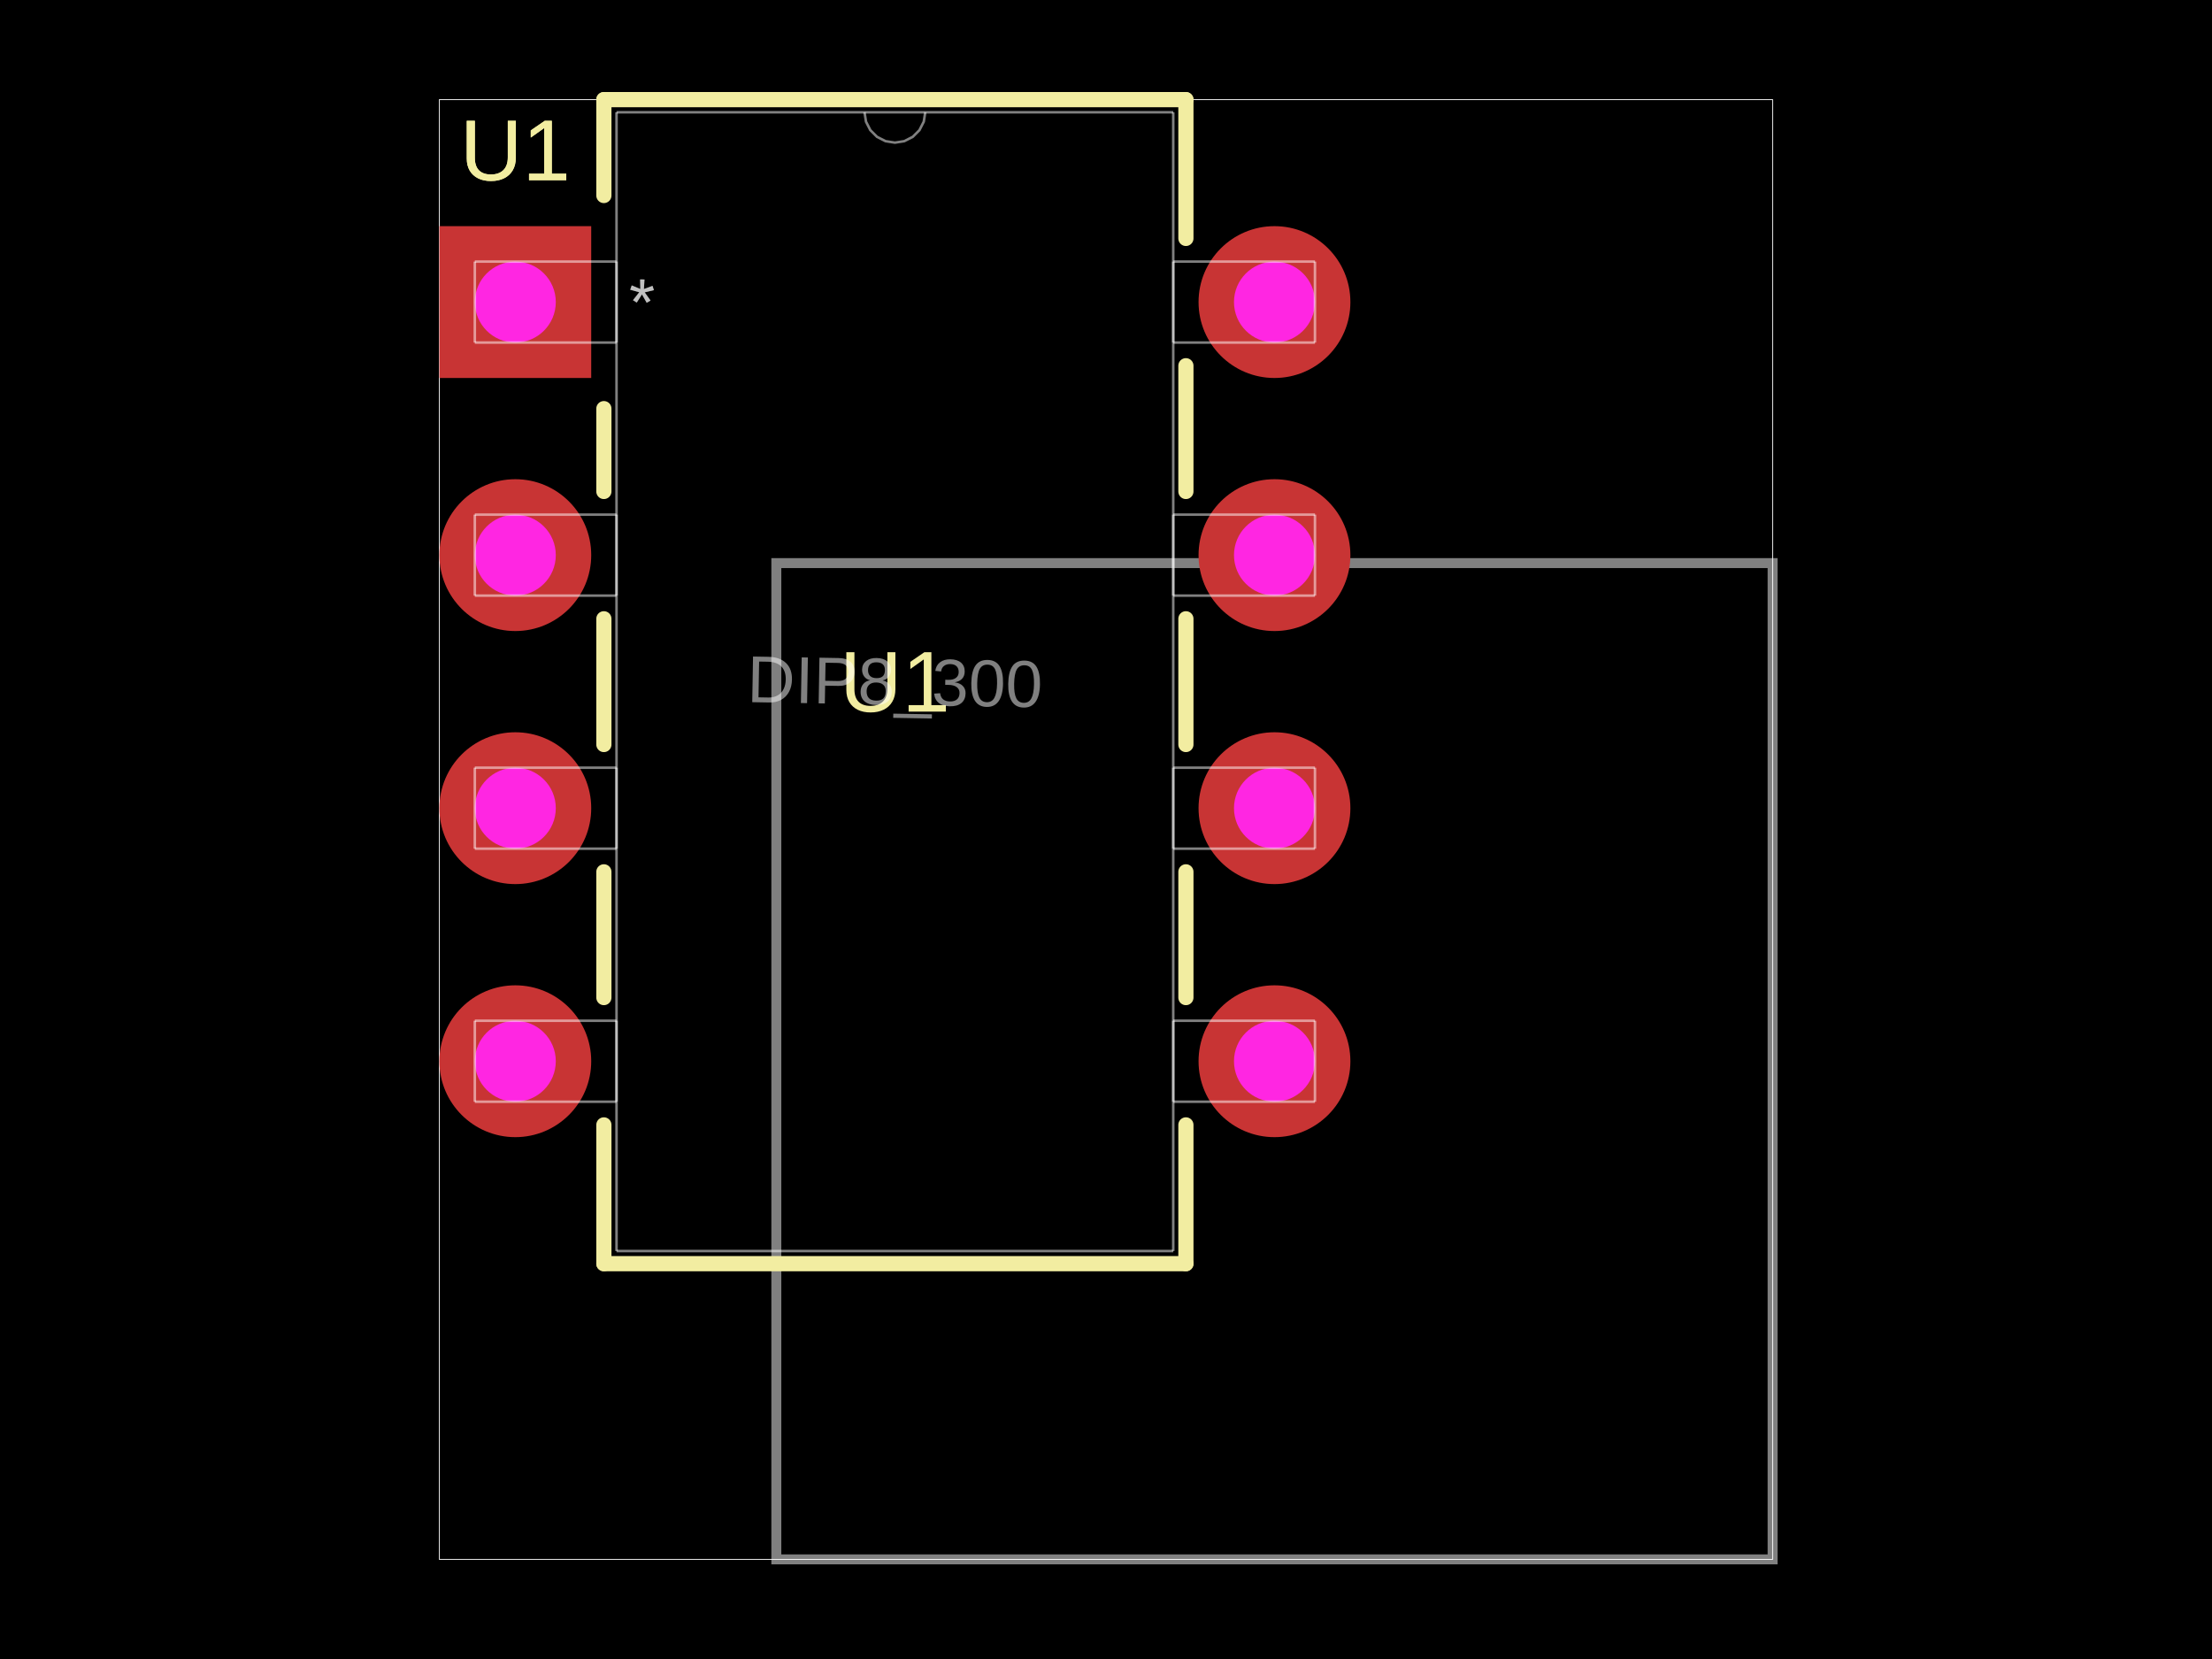
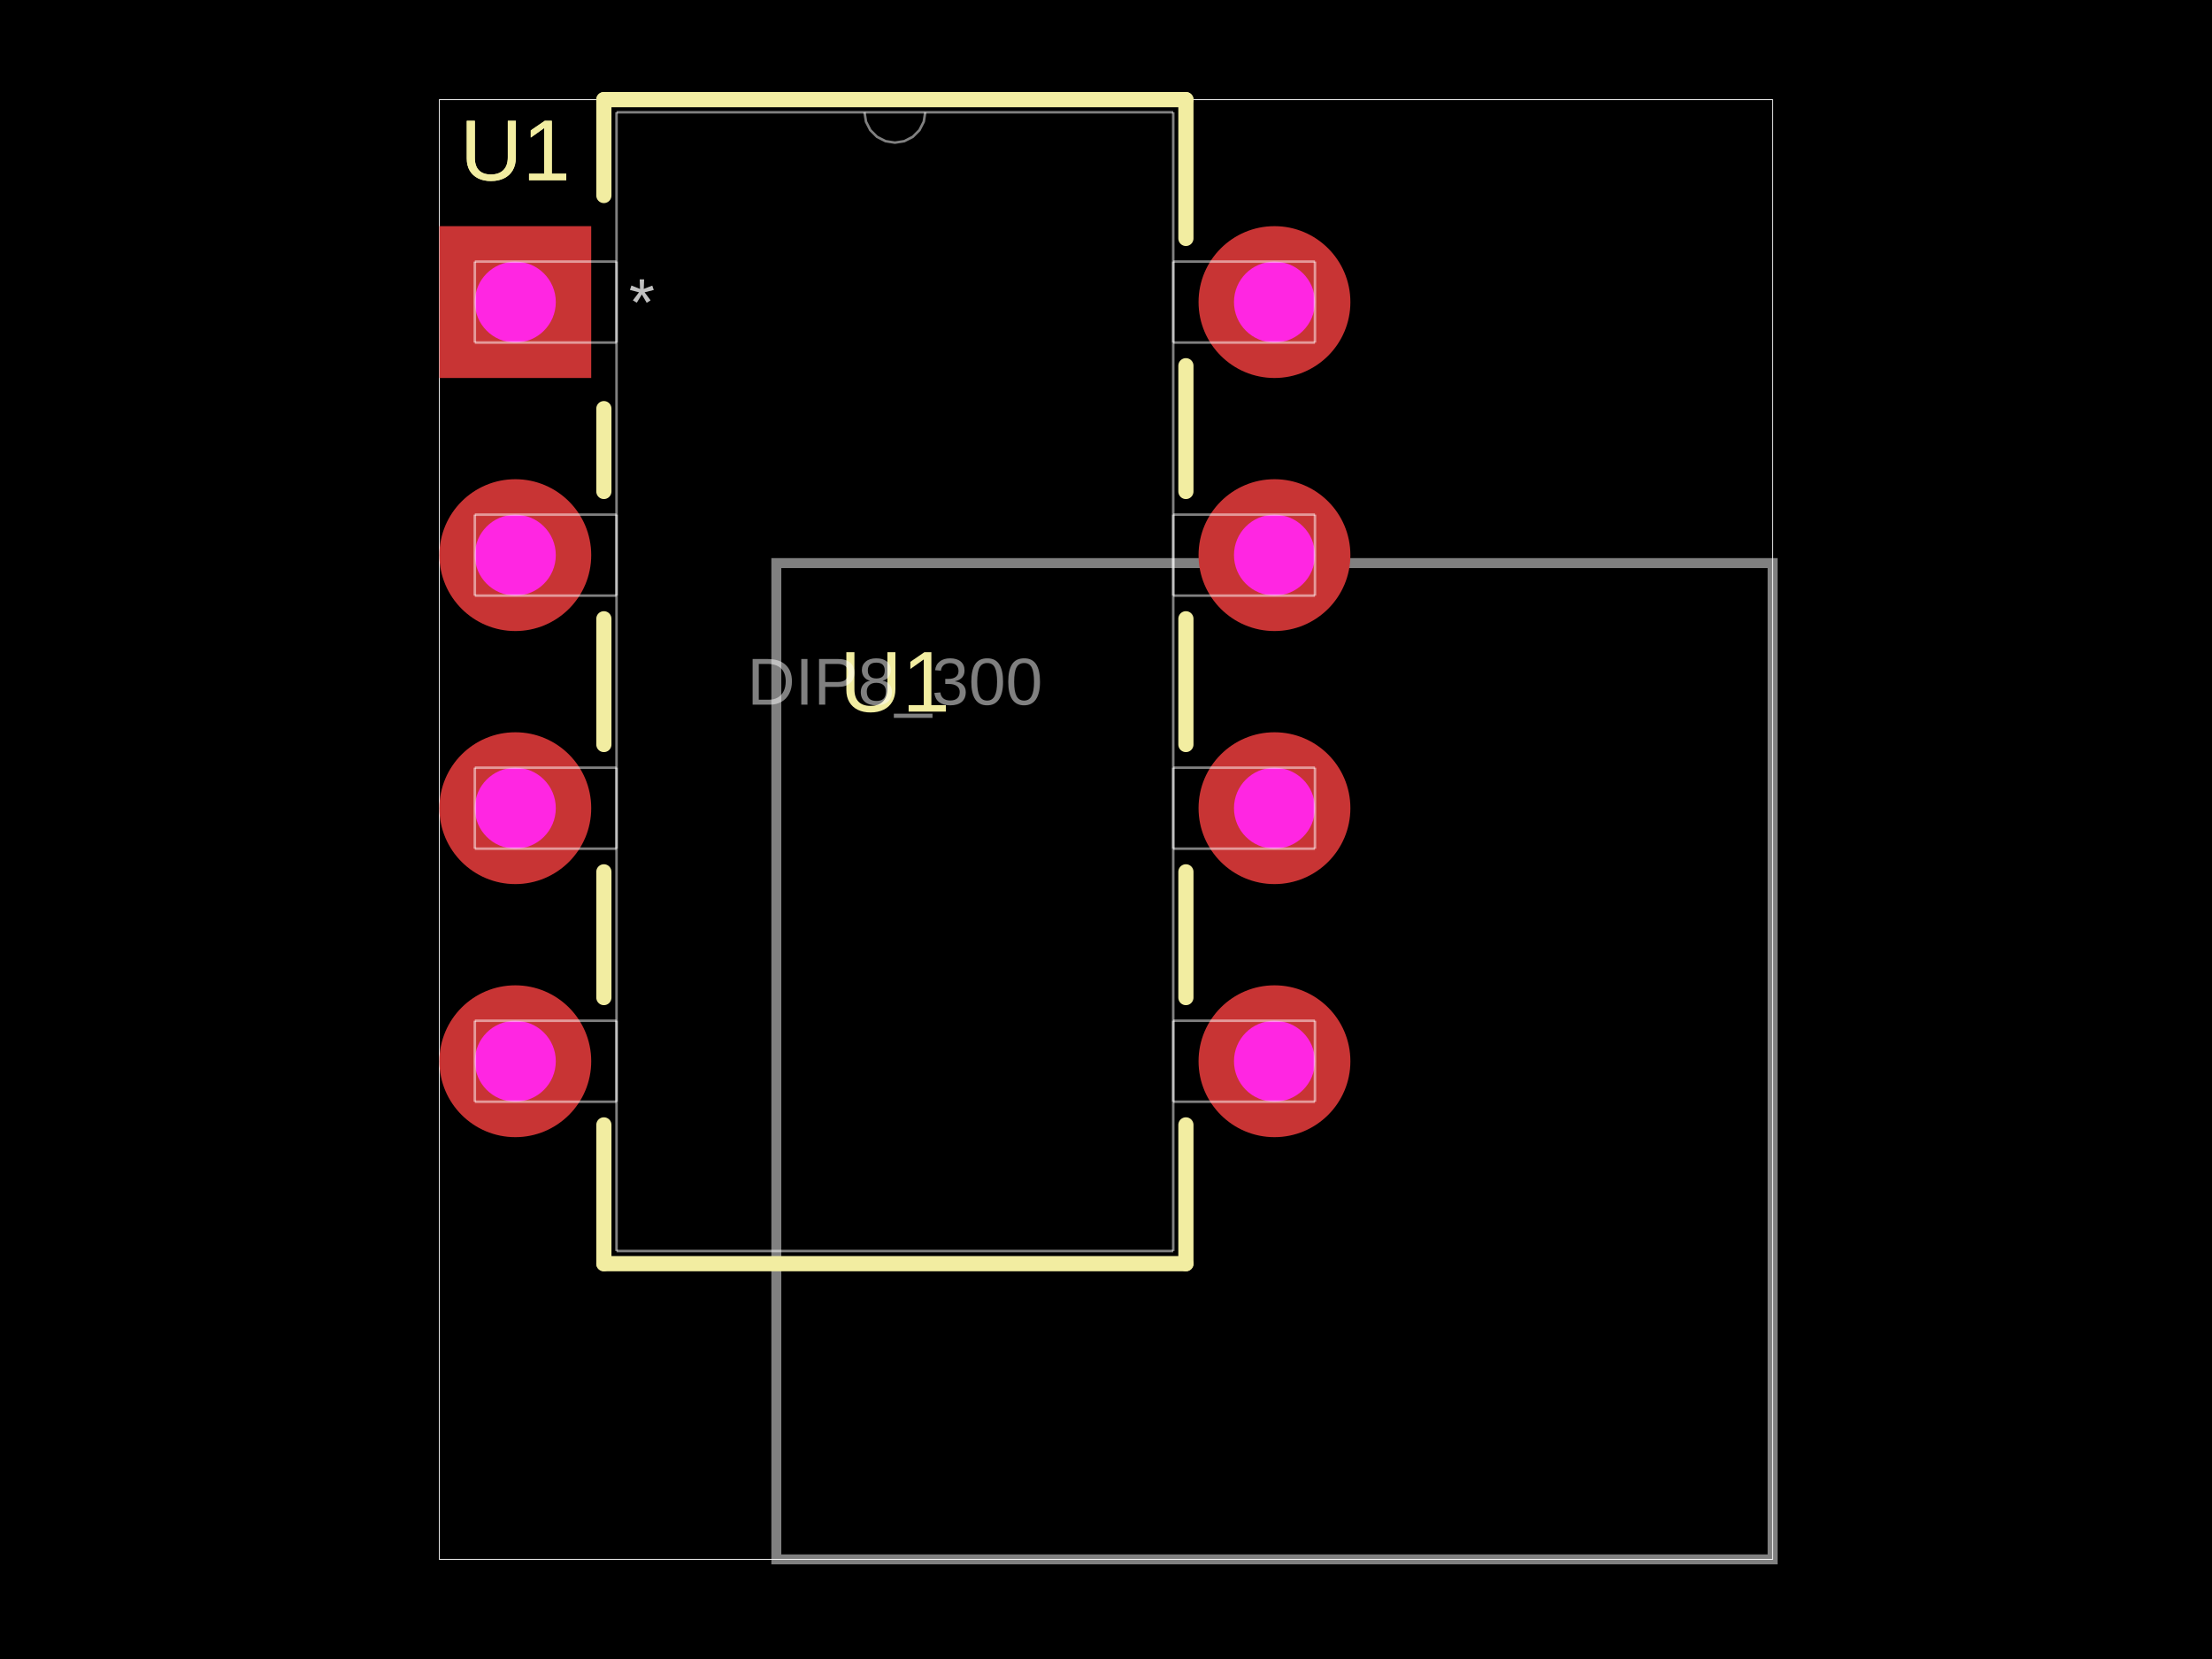
- <svg xmlns="http://www.w3.org/2000/svg" width="800" height="600" data-software-used-string="@tscircuit/core@0.0.1438">
+ <svg xmlns="http://www.w3.org/2000/svg" width="800" height="600" data-software-used-string="@tscircuit/core@0.0.1467">
  <style />
  <rect class="boundary" x="0" y="0" fill="#000" width="800" height="600" data-type="pcb_background" data-pcb-layer="global" />
  <rect class="pcb-boundary" fill="none" stroke="#fff" stroke-width="0.3" x="158.912" y="36.032" width="482.176" height="527.937" data-type="pcb_boundary" data-pcb-layer="global" />
  <path class="pcb-board" d="M 280.771 563.968 L 641.088 563.968 L 641.088 203.651 L 280.771 203.651 Z" fill="none" stroke="rgba(255, 255, 255, 0.5)" stroke-width="3.603" data-type="pcb_board" data-pcb-layer="board" />
  <text x="0" y="0" dx="0" dy="0" fill="#f2eda1" font-family="Arial, sans-serif" font-size="31.227" text-anchor="middle" dominant-baseline="central" transform="matrix(1,0,0,1,323.6488,246.5289)" class="pcb-silkscreen-text pcb-silkscreen-top" data-pcb-silkscreen-text-id="pcb_silkscreen_text_0" stroke="none" data-type="pcb_silkscreen_text" data-pcb-layer="top">U1</text>
  <text x="0" y="0" dx="0" dy="0" fill="#f2eda1" font-family="Arial, sans-serif" font-size="31.227" text-anchor="middle" dominant-baseline="central" transform="matrix(1,0,0,1,186.368,54.33582)" class="pcb-silkscreen-text pcb-silkscreen-top" data-pcb-silkscreen-text-id="pcb_silkscreen_text_1" stroke="none" data-type="pcb_silkscreen_text" data-pcb-layer="top">U1</text>
  <text x="0" y="0" dx="0" dy="0" fill="#f2eda1" font-family="Arial, sans-serif" font-size="31.227" text-anchor="middle" dominant-baseline="central" transform="matrix(1,0,0,1,186.368,54.33582)" class="pcb-silkscreen-text pcb-silkscreen-top" data-pcb-silkscreen-text-id="pcb_silkscreen_text_2" stroke="none" data-type="pcb_silkscreen_text" data-pcb-layer="top">U1</text>
  <path class="pcb-silkscreen pcb-silkscreen-top" d="M 218.4 457.026 L 428.897 457.026" fill="none" stroke="#f2eda1" stroke-width="5.491" stroke-linecap="round" stroke-linejoin="round" data-pcb-component-id="pcb_component_0" data-pcb-silkscreen-path-id="pcb_silkscreen_path_0" data-type="pcb_silkscreen_path" data-pcb-layer="top" />
  <path class="pcb-silkscreen pcb-silkscreen-top" d="M 428.897 457.026 L 428.897 406.829" fill="none" stroke="#f2eda1" stroke-width="5.491" stroke-linecap="round" stroke-linejoin="round" data-pcb-component-id="pcb_component_0" data-pcb-silkscreen-path-id="pcb_silkscreen_path_1" data-type="pcb_silkscreen_path" data-pcb-layer="top" />
  <path class="pcb-silkscreen pcb-silkscreen-top" d="M 428.897 36.032 L 218.4 36.032" fill="none" stroke="#f2eda1" stroke-width="5.491" stroke-linecap="round" stroke-linejoin="round" data-pcb-component-id="pcb_component_0" data-pcb-silkscreen-path-id="pcb_silkscreen_path_2" data-type="pcb_silkscreen_path" data-pcb-layer="top" />
  <path class="pcb-silkscreen pcb-silkscreen-top" d="M 218.4 36.032 L 218.4 70.71" fill="none" stroke="#f2eda1" stroke-width="5.491" stroke-linecap="round" stroke-linejoin="round" data-pcb-component-id="pcb_component_0" data-pcb-silkscreen-path-id="pcb_silkscreen_path_3" data-type="pcb_silkscreen_path" data-pcb-layer="top" />
  <path class="pcb-silkscreen pcb-silkscreen-top" d="M 218.4 147.786 L 218.4 177.75" fill="none" stroke="#f2eda1" stroke-width="5.491" stroke-linecap="round" stroke-linejoin="round" data-pcb-component-id="pcb_component_0" data-pcb-silkscreen-path-id="pcb_silkscreen_path_4" data-type="pcb_silkscreen_path" data-pcb-layer="top" />
  <path class="pcb-silkscreen pcb-silkscreen-top" d="M 218.4 223.788 L 218.4 269.27" fill="none" stroke="#f2eda1" stroke-width="5.491" stroke-linecap="round" stroke-linejoin="round" data-pcb-component-id="pcb_component_0" data-pcb-silkscreen-path-id="pcb_silkscreen_path_5" data-type="pcb_silkscreen_path" data-pcb-layer="top" />
  <path class="pcb-silkscreen pcb-silkscreen-top" d="M 218.4 315.308 L 218.4 360.791" fill="none" stroke="#f2eda1" stroke-width="5.491" stroke-linecap="round" stroke-linejoin="round" data-pcb-component-id="pcb_component_0" data-pcb-silkscreen-path-id="pcb_silkscreen_path_6" data-type="pcb_silkscreen_path" data-pcb-layer="top" />
  <path class="pcb-silkscreen pcb-silkscreen-top" d="M 218.4 406.829 L 218.4 457.026" fill="none" stroke="#f2eda1" stroke-width="5.491" stroke-linecap="round" stroke-linejoin="round" data-pcb-component-id="pcb_component_0" data-pcb-silkscreen-path-id="pcb_silkscreen_path_7" data-type="pcb_silkscreen_path" data-pcb-layer="top" />
  <path class="pcb-silkscreen pcb-silkscreen-top" d="M 428.897 360.791 L 428.897 315.308" fill="none" stroke="#f2eda1" stroke-width="5.491" stroke-linecap="round" stroke-linejoin="round" data-pcb-component-id="pcb_component_0" data-pcb-silkscreen-path-id="pcb_silkscreen_path_8" data-type="pcb_silkscreen_path" data-pcb-layer="top" />
  <path class="pcb-silkscreen pcb-silkscreen-top" d="M 428.897 269.27 L 428.897 223.788" fill="none" stroke="#f2eda1" stroke-width="5.491" stroke-linecap="round" stroke-linejoin="round" data-pcb-component-id="pcb_component_0" data-pcb-silkscreen-path-id="pcb_silkscreen_path_9" data-type="pcb_silkscreen_path" data-pcb-layer="top" />
  <path class="pcb-silkscreen pcb-silkscreen-top" d="M 428.897 177.75 L 428.897 132.267" fill="none" stroke="#f2eda1" stroke-width="5.491" stroke-linecap="round" stroke-linejoin="round" data-pcb-component-id="pcb_component_0" data-pcb-silkscreen-path-id="pcb_silkscreen_path_10" data-type="pcb_silkscreen_path" data-pcb-layer="top" />
  <path class="pcb-silkscreen pcb-silkscreen-top" d="M 428.897 86.229 L 428.897 36.032" fill="none" stroke="#f2eda1" stroke-width="5.491" stroke-linecap="round" stroke-linejoin="round" data-pcb-component-id="pcb_component_0" data-pcb-silkscreen-path-id="pcb_silkscreen_path_11" data-type="pcb_silkscreen_path" data-pcb-layer="top" />
  <g data-type="pcb_plated_hole" data-pcb-layer="through" data-pad-name="U1.pin1">
    <rect class="pcb-hole-outer-pad" fill="rgb(200, 52, 52)" x="158.912" y="81.792" width="54.912" height="54.912" data-type="pcb_plated_hole" data-pcb-layer="top" />
    <circle class="pcb-hole-inner" fill="#FF26E2" cx="186.368" cy="109.248" r="14.643" data-type="pcb_plated_hole_drill" data-pcb-layer="drill" />
  </g>
  <g data-type="pcb_plated_hole" data-pcb-layer="through" data-pad-name="U1.pin2">
    <circle class="pcb-hole-outer" fill="rgb(200, 52, 52)" cx="186.368" cy="200.769" r="27.456" data-type="pcb_plated_hole" data-pcb-layer="top" />
    <circle class="pcb-hole-inner" fill="#FF26E2" cx="186.368" cy="200.769" r="14.643" data-type="pcb_plated_hole_drill" data-pcb-layer="drill" />
  </g>
  <g data-type="pcb_plated_hole" data-pcb-layer="through" data-pad-name="U1.pin3">
    <circle class="pcb-hole-outer" fill="rgb(200, 52, 52)" cx="186.368" cy="292.289" r="27.456" data-type="pcb_plated_hole" data-pcb-layer="top" />
    <circle class="pcb-hole-inner" fill="#FF26E2" cx="186.368" cy="292.289" r="14.643" data-type="pcb_plated_hole_drill" data-pcb-layer="drill" />
  </g>
  <g data-type="pcb_plated_hole" data-pcb-layer="through" data-pad-name="U1.pin4">
    <circle class="pcb-hole-outer" fill="rgb(200, 52, 52)" cx="186.368" cy="383.81" r="27.456" data-type="pcb_plated_hole" data-pcb-layer="top" />
    <circle class="pcb-hole-inner" fill="#FF26E2" cx="186.368" cy="383.81" r="14.643" data-type="pcb_plated_hole_drill" data-pcb-layer="drill" />
  </g>
  <g data-type="pcb_plated_hole" data-pcb-layer="through" data-pad-name="U1.pin5">
    <circle class="pcb-hole-outer" fill="rgb(200, 52, 52)" cx="460.93" cy="383.81" r="27.456" data-type="pcb_plated_hole" data-pcb-layer="top" />
    <circle class="pcb-hole-inner" fill="#FF26E2" cx="460.93" cy="383.81" r="14.643" data-type="pcb_plated_hole_drill" data-pcb-layer="drill" />
  </g>
  <g data-type="pcb_plated_hole" data-pcb-layer="through" data-pad-name="U1.pin6">
    <circle class="pcb-hole-outer" fill="rgb(200, 52, 52)" cx="460.93" cy="292.289" r="27.456" data-type="pcb_plated_hole" data-pcb-layer="top" />
    <circle class="pcb-hole-inner" fill="#FF26E2" cx="460.93" cy="292.289" r="14.643" data-type="pcb_plated_hole_drill" data-pcb-layer="drill" />
  </g>
  <g data-type="pcb_plated_hole" data-pcb-layer="through" data-pad-name="U1.pin7">
    <circle class="pcb-hole-outer" fill="rgb(200, 52, 52)" cx="460.93" cy="200.769" r="27.456" data-type="pcb_plated_hole" data-pcb-layer="top" />
    <circle class="pcb-hole-inner" fill="#FF26E2" cx="460.93" cy="200.769" r="14.643" data-type="pcb_plated_hole_drill" data-pcb-layer="drill" />
  </g>
  <g data-type="pcb_plated_hole" data-pcb-layer="through" data-pad-name="U1.pin8">
    <circle class="pcb-hole-outer" fill="rgb(200, 52, 52)" cx="460.93" cy="109.248" r="27.456" data-type="pcb_plated_hole" data-pcb-layer="top" />
    <circle class="pcb-hole-inner" fill="#FF26E2" cx="460.93" cy="109.248" r="14.643" data-type="pcb_plated_hole_drill" data-pcb-layer="drill" />
  </g>
-   <text x="0" y="0" font-family="Arial, sans-serif" font-size="24.021" text-anchor="middle" dominant-baseline="central" transform="matrix(0.9998477,0.01745241,-0.01745241,0.9998477,323.6488,246.5289)" class="pcb-fabrication-note-text" fill="rgba(255,255,255,0.5)" data-type="pcb_fabrication_note_text" data-pcb-layer="overlay">DIP8_300</text>
-   <text x="0" y="0" font-family="Arial, sans-serif" font-size="24.021" text-anchor="middle" dominant-baseline="central" transform="matrix(0.9998477,0.01745241,-0.01745241,0.9998477,232.1283,109.2481)" class="pcb-fabrication-note-text" fill="rgba(255,255,255,0.5)" data-type="pcb_fabrication_note_text" data-pcb-layer="overlay">*</text>
-   <text x="0" y="0" font-family="Arial, sans-serif" font-size="24.021" text-anchor="middle" dominant-baseline="central" transform="matrix(0.9998477,0.01745241,-0.01745241,0.9998477,232.1283,109.2481)" class="pcb-fabrication-note-text" fill="rgba(255,255,255,0.5)" data-type="pcb_fabrication_note_text" data-pcb-layer="overlay">*</text>
+   <text x="0" y="0" font-family="Arial, sans-serif" font-size="24.021" text-anchor="middle" dominant-baseline="central" transform="matrix(1,0,0,1,323.6488,246.5289)" class="pcb-fabrication-note-text" fill="rgba(255,255,255,0.5)" data-type="pcb_fabrication_note_text" data-pcb-layer="overlay">DIP8_300</text>
+   <text x="0" y="0" font-family="Arial, sans-serif" font-size="24.021" text-anchor="middle" dominant-baseline="central" transform="matrix(1,0,0,1,232.1283,109.2481)" class="pcb-fabrication-note-text" fill="rgba(255,255,255,0.5)" data-type="pcb_fabrication_note_text" data-pcb-layer="overlay">*</text>
+   <text x="0" y="0" font-family="Arial, sans-serif" font-size="24.021" text-anchor="middle" dominant-baseline="central" transform="matrix(1,0,0,1,232.1283,109.2481)" class="pcb-fabrication-note-text" fill="rgba(255,255,255,0.5)" data-type="pcb_fabrication_note_text" data-pcb-layer="overlay">*</text>
  <path class="pcb-fabrication-note-path" stroke="rgba(255,255,255,0.5)" fill="none" d="M 222.976 123.891 L 222.976 94.605" stroke-width="0.915" data-pcb-component-id="pcb_component_0" data-pcb-fabrication-note-path-id="pcb_fabrication_note_path_0" data-type="pcb_fabrication_note_path" data-pcb-layer="overlay" />
  <path class="pcb-fabrication-note-path" stroke="rgba(255,255,255,0.5)" fill="none" d="M 222.976 94.605 L 171.725 94.605" stroke-width="0.915" data-pcb-component-id="pcb_component_0" data-pcb-fabrication-note-path-id="pcb_fabrication_note_path_1" data-type="pcb_fabrication_note_path" data-pcb-layer="overlay" />
  <path class="pcb-fabrication-note-path" stroke="rgba(255,255,255,0.5)" fill="none" d="M 171.725 94.605 L 171.725 123.891" stroke-width="0.915" data-pcb-component-id="pcb_component_0" data-pcb-fabrication-note-path-id="pcb_fabrication_note_path_2" data-type="pcb_fabrication_note_path" data-pcb-layer="overlay" />
  <path class="pcb-fabrication-note-path" stroke="rgba(255,255,255,0.5)" fill="none" d="M 171.725 123.891 L 222.976 123.891" stroke-width="0.915" data-pcb-component-id="pcb_component_0" data-pcb-fabrication-note-path-id="pcb_fabrication_note_path_3" data-type="pcb_fabrication_note_path" data-pcb-layer="overlay" />
  <path class="pcb-fabrication-note-path" stroke="rgba(255,255,255,0.5)" fill="none" d="M 222.976 215.412 L 222.976 186.125" stroke-width="0.915" data-pcb-component-id="pcb_component_0" data-pcb-fabrication-note-path-id="pcb_fabrication_note_path_4" data-type="pcb_fabrication_note_path" data-pcb-layer="overlay" />
  <path class="pcb-fabrication-note-path" stroke="rgba(255,255,255,0.5)" fill="none" d="M 222.976 186.125 L 171.725 186.125" stroke-width="0.915" data-pcb-component-id="pcb_component_0" data-pcb-fabrication-note-path-id="pcb_fabrication_note_path_5" data-type="pcb_fabrication_note_path" data-pcb-layer="overlay" />
  <path class="pcb-fabrication-note-path" stroke="rgba(255,255,255,0.5)" fill="none" d="M 171.725 186.125 L 171.725 215.412" stroke-width="0.915" data-pcb-component-id="pcb_component_0" data-pcb-fabrication-note-path-id="pcb_fabrication_note_path_6" data-type="pcb_fabrication_note_path" data-pcb-layer="overlay" />
  <path class="pcb-fabrication-note-path" stroke="rgba(255,255,255,0.5)" fill="none" d="M 171.725 215.412 L 222.976 215.412" stroke-width="0.915" data-pcb-component-id="pcb_component_0" data-pcb-fabrication-note-path-id="pcb_fabrication_note_path_7" data-type="pcb_fabrication_note_path" data-pcb-layer="overlay" />
  <path class="pcb-fabrication-note-path" stroke="rgba(255,255,255,0.5)" fill="none" d="M 222.976 306.933 L 222.976 277.646" stroke-width="0.915" data-pcb-component-id="pcb_component_0" data-pcb-fabrication-note-path-id="pcb_fabrication_note_path_8" data-type="pcb_fabrication_note_path" data-pcb-layer="overlay" />
  <path class="pcb-fabrication-note-path" stroke="rgba(255,255,255,0.5)" fill="none" d="M 222.976 277.646 L 171.725 277.646" stroke-width="0.915" data-pcb-component-id="pcb_component_0" data-pcb-fabrication-note-path-id="pcb_fabrication_note_path_9" data-type="pcb_fabrication_note_path" data-pcb-layer="overlay" />
  <path class="pcb-fabrication-note-path" stroke="rgba(255,255,255,0.5)" fill="none" d="M 171.725 277.646 L 171.725 306.933" stroke-width="0.915" data-pcb-component-id="pcb_component_0" data-pcb-fabrication-note-path-id="pcb_fabrication_note_path_10" data-type="pcb_fabrication_note_path" data-pcb-layer="overlay" />
  <path class="pcb-fabrication-note-path" stroke="rgba(255,255,255,0.5)" fill="none" d="M 171.725 306.933 L 222.976 306.933" stroke-width="0.915" data-pcb-component-id="pcb_component_0" data-pcb-fabrication-note-path-id="pcb_fabrication_note_path_11" data-type="pcb_fabrication_note_path" data-pcb-layer="overlay" />
  <path class="pcb-fabrication-note-path" stroke="rgba(255,255,255,0.5)" fill="none" d="M 222.976 398.453 L 222.976 369.166" stroke-width="0.915" data-pcb-component-id="pcb_component_0" data-pcb-fabrication-note-path-id="pcb_fabrication_note_path_12" data-type="pcb_fabrication_note_path" data-pcb-layer="overlay" />
  <path class="pcb-fabrication-note-path" stroke="rgba(255,255,255,0.5)" fill="none" d="M 222.976 369.166 L 171.725 369.166" stroke-width="0.915" data-pcb-component-id="pcb_component_0" data-pcb-fabrication-note-path-id="pcb_fabrication_note_path_13" data-type="pcb_fabrication_note_path" data-pcb-layer="overlay" />
  <path class="pcb-fabrication-note-path" stroke="rgba(255,255,255,0.5)" fill="none" d="M 171.725 369.166 L 171.725 398.453" stroke-width="0.915" data-pcb-component-id="pcb_component_0" data-pcb-fabrication-note-path-id="pcb_fabrication_note_path_14" data-type="pcb_fabrication_note_path" data-pcb-layer="overlay" />
  <path class="pcb-fabrication-note-path" stroke="rgba(255,255,255,0.5)" fill="none" d="M 171.725 398.453 L 222.976 398.453" stroke-width="0.915" data-pcb-component-id="pcb_component_0" data-pcb-fabrication-note-path-id="pcb_fabrication_note_path_15" data-type="pcb_fabrication_note_path" data-pcb-layer="overlay" />
  <path class="pcb-fabrication-note-path" stroke="rgba(255,255,255,0.5)" fill="none" d="M 424.321 369.166 L 424.321 398.453" stroke-width="0.915" data-pcb-component-id="pcb_component_0" data-pcb-fabrication-note-path-id="pcb_fabrication_note_path_16" data-type="pcb_fabrication_note_path" data-pcb-layer="overlay" />
  <path class="pcb-fabrication-note-path" stroke="rgba(255,255,255,0.5)" fill="none" d="M 424.321 398.453 L 475.573 398.453" stroke-width="0.915" data-pcb-component-id="pcb_component_0" data-pcb-fabrication-note-path-id="pcb_fabrication_note_path_17" data-type="pcb_fabrication_note_path" data-pcb-layer="overlay" />
  <path class="pcb-fabrication-note-path" stroke="rgba(255,255,255,0.5)" fill="none" d="M 475.573 398.453 L 475.573 369.166" stroke-width="0.915" data-pcb-component-id="pcb_component_0" data-pcb-fabrication-note-path-id="pcb_fabrication_note_path_18" data-type="pcb_fabrication_note_path" data-pcb-layer="overlay" />
  <path class="pcb-fabrication-note-path" stroke="rgba(255,255,255,0.5)" fill="none" d="M 475.573 369.166 L 424.321 369.166" stroke-width="0.915" data-pcb-component-id="pcb_component_0" data-pcb-fabrication-note-path-id="pcb_fabrication_note_path_19" data-type="pcb_fabrication_note_path" data-pcb-layer="overlay" />
  <path class="pcb-fabrication-note-path" stroke="rgba(255,255,255,0.5)" fill="none" d="M 424.321 277.646 L 424.321 306.933" stroke-width="0.915" data-pcb-component-id="pcb_component_0" data-pcb-fabrication-note-path-id="pcb_fabrication_note_path_20" data-type="pcb_fabrication_note_path" data-pcb-layer="overlay" />
  <path class="pcb-fabrication-note-path" stroke="rgba(255,255,255,0.5)" fill="none" d="M 424.321 306.933 L 475.573 306.933" stroke-width="0.915" data-pcb-component-id="pcb_component_0" data-pcb-fabrication-note-path-id="pcb_fabrication_note_path_21" data-type="pcb_fabrication_note_path" data-pcb-layer="overlay" />
  <path class="pcb-fabrication-note-path" stroke="rgba(255,255,255,0.5)" fill="none" d="M 475.573 306.933 L 475.573 277.646" stroke-width="0.915" data-pcb-component-id="pcb_component_0" data-pcb-fabrication-note-path-id="pcb_fabrication_note_path_22" data-type="pcb_fabrication_note_path" data-pcb-layer="overlay" />
  <path class="pcb-fabrication-note-path" stroke="rgba(255,255,255,0.5)" fill="none" d="M 475.573 277.646 L 424.321 277.646" stroke-width="0.915" data-pcb-component-id="pcb_component_0" data-pcb-fabrication-note-path-id="pcb_fabrication_note_path_23" data-type="pcb_fabrication_note_path" data-pcb-layer="overlay" />
  <path class="pcb-fabrication-note-path" stroke="rgba(255,255,255,0.5)" fill="none" d="M 424.321 186.125 L 424.321 215.412" stroke-width="0.915" data-pcb-component-id="pcb_component_0" data-pcb-fabrication-note-path-id="pcb_fabrication_note_path_24" data-type="pcb_fabrication_note_path" data-pcb-layer="overlay" />
  <path class="pcb-fabrication-note-path" stroke="rgba(255,255,255,0.5)" fill="none" d="M 424.321 215.412 L 475.573 215.412" stroke-width="0.915" data-pcb-component-id="pcb_component_0" data-pcb-fabrication-note-path-id="pcb_fabrication_note_path_25" data-type="pcb_fabrication_note_path" data-pcb-layer="overlay" />
  <path class="pcb-fabrication-note-path" stroke="rgba(255,255,255,0.5)" fill="none" d="M 475.573 215.412 L 475.573 186.125" stroke-width="0.915" data-pcb-component-id="pcb_component_0" data-pcb-fabrication-note-path-id="pcb_fabrication_note_path_26" data-type="pcb_fabrication_note_path" data-pcb-layer="overlay" />
  <path class="pcb-fabrication-note-path" stroke="rgba(255,255,255,0.5)" fill="none" d="M 475.573 186.125 L 424.321 186.125" stroke-width="0.915" data-pcb-component-id="pcb_component_0" data-pcb-fabrication-note-path-id="pcb_fabrication_note_path_27" data-type="pcb_fabrication_note_path" data-pcb-layer="overlay" />
  <path class="pcb-fabrication-note-path" stroke="rgba(255,255,255,0.5)" fill="none" d="M 424.321 94.605 L 424.321 123.891" stroke-width="0.915" data-pcb-component-id="pcb_component_0" data-pcb-fabrication-note-path-id="pcb_fabrication_note_path_28" data-type="pcb_fabrication_note_path" data-pcb-layer="overlay" />
  <path class="pcb-fabrication-note-path" stroke="rgba(255,255,255,0.5)" fill="none" d="M 424.321 123.891 L 475.573 123.891" stroke-width="0.915" data-pcb-component-id="pcb_component_0" data-pcb-fabrication-note-path-id="pcb_fabrication_note_path_29" data-type="pcb_fabrication_note_path" data-pcb-layer="overlay" />
  <path class="pcb-fabrication-note-path" stroke="rgba(255,255,255,0.5)" fill="none" d="M 475.573 123.891 L 475.573 94.605" stroke-width="0.915" data-pcb-component-id="pcb_component_0" data-pcb-fabrication-note-path-id="pcb_fabrication_note_path_30" data-type="pcb_fabrication_note_path" data-pcb-layer="overlay" />
  <path class="pcb-fabrication-note-path" stroke="rgba(255,255,255,0.5)" fill="none" d="M 475.573 94.605 L 424.321 94.605" stroke-width="0.915" data-pcb-component-id="pcb_component_0" data-pcb-fabrication-note-path-id="pcb_fabrication_note_path_31" data-type="pcb_fabrication_note_path" data-pcb-layer="overlay" />
  <path class="pcb-fabrication-note-path" stroke="rgba(255,255,255,0.5)" fill="none" d="M 222.976 452.45 L 424.321 452.45" stroke-width="0.915" data-pcb-component-id="pcb_component_0" data-pcb-fabrication-note-path-id="pcb_fabrication_note_path_32" data-type="pcb_fabrication_note_path" data-pcb-layer="overlay" />
  <path class="pcb-fabrication-note-path" stroke="rgba(255,255,255,0.5)" fill="none" d="M 424.321 452.45 L 424.321 40.608" stroke-width="0.915" data-pcb-component-id="pcb_component_0" data-pcb-fabrication-note-path-id="pcb_fabrication_note_path_33" data-type="pcb_fabrication_note_path" data-pcb-layer="overlay" />
  <path class="pcb-fabrication-note-path" stroke="rgba(255,255,255,0.5)" fill="none" d="M 424.321 40.608 L 222.976 40.608" stroke-width="0.915" data-pcb-component-id="pcb_component_0" data-pcb-fabrication-note-path-id="pcb_fabrication_note_path_34" data-type="pcb_fabrication_note_path" data-pcb-layer="overlay" />
  <path class="pcb-fabrication-note-path" stroke="rgba(255,255,255,0.5)" fill="none" d="M 222.976 40.608 L 222.976 452.45" stroke-width="0.915" data-pcb-component-id="pcb_component_0" data-pcb-fabrication-note-path-id="pcb_fabrication_note_path_35" data-type="pcb_fabrication_note_path" data-pcb-layer="overlay" />
  <path class="pcb-fabrication-note-path" stroke="rgba(255,255,255,0.5)" fill="none" d="M 334.631 40.608 L 334.094 44.002 L 332.534 47.063 L 330.104 49.493 L 327.043 51.053 L 323.649 51.59 L 320.255 51.053 L 317.193 49.493 L 314.764 47.063 L 313.204 44.002 L 312.666 40.608" stroke-width="0.915" data-pcb-component-id="pcb_component_0" data-pcb-fabrication-note-path-id="pcb_fabrication_note_path_36" data-type="pcb_fabrication_note_path" data-pcb-layer="overlay" />
</svg>
